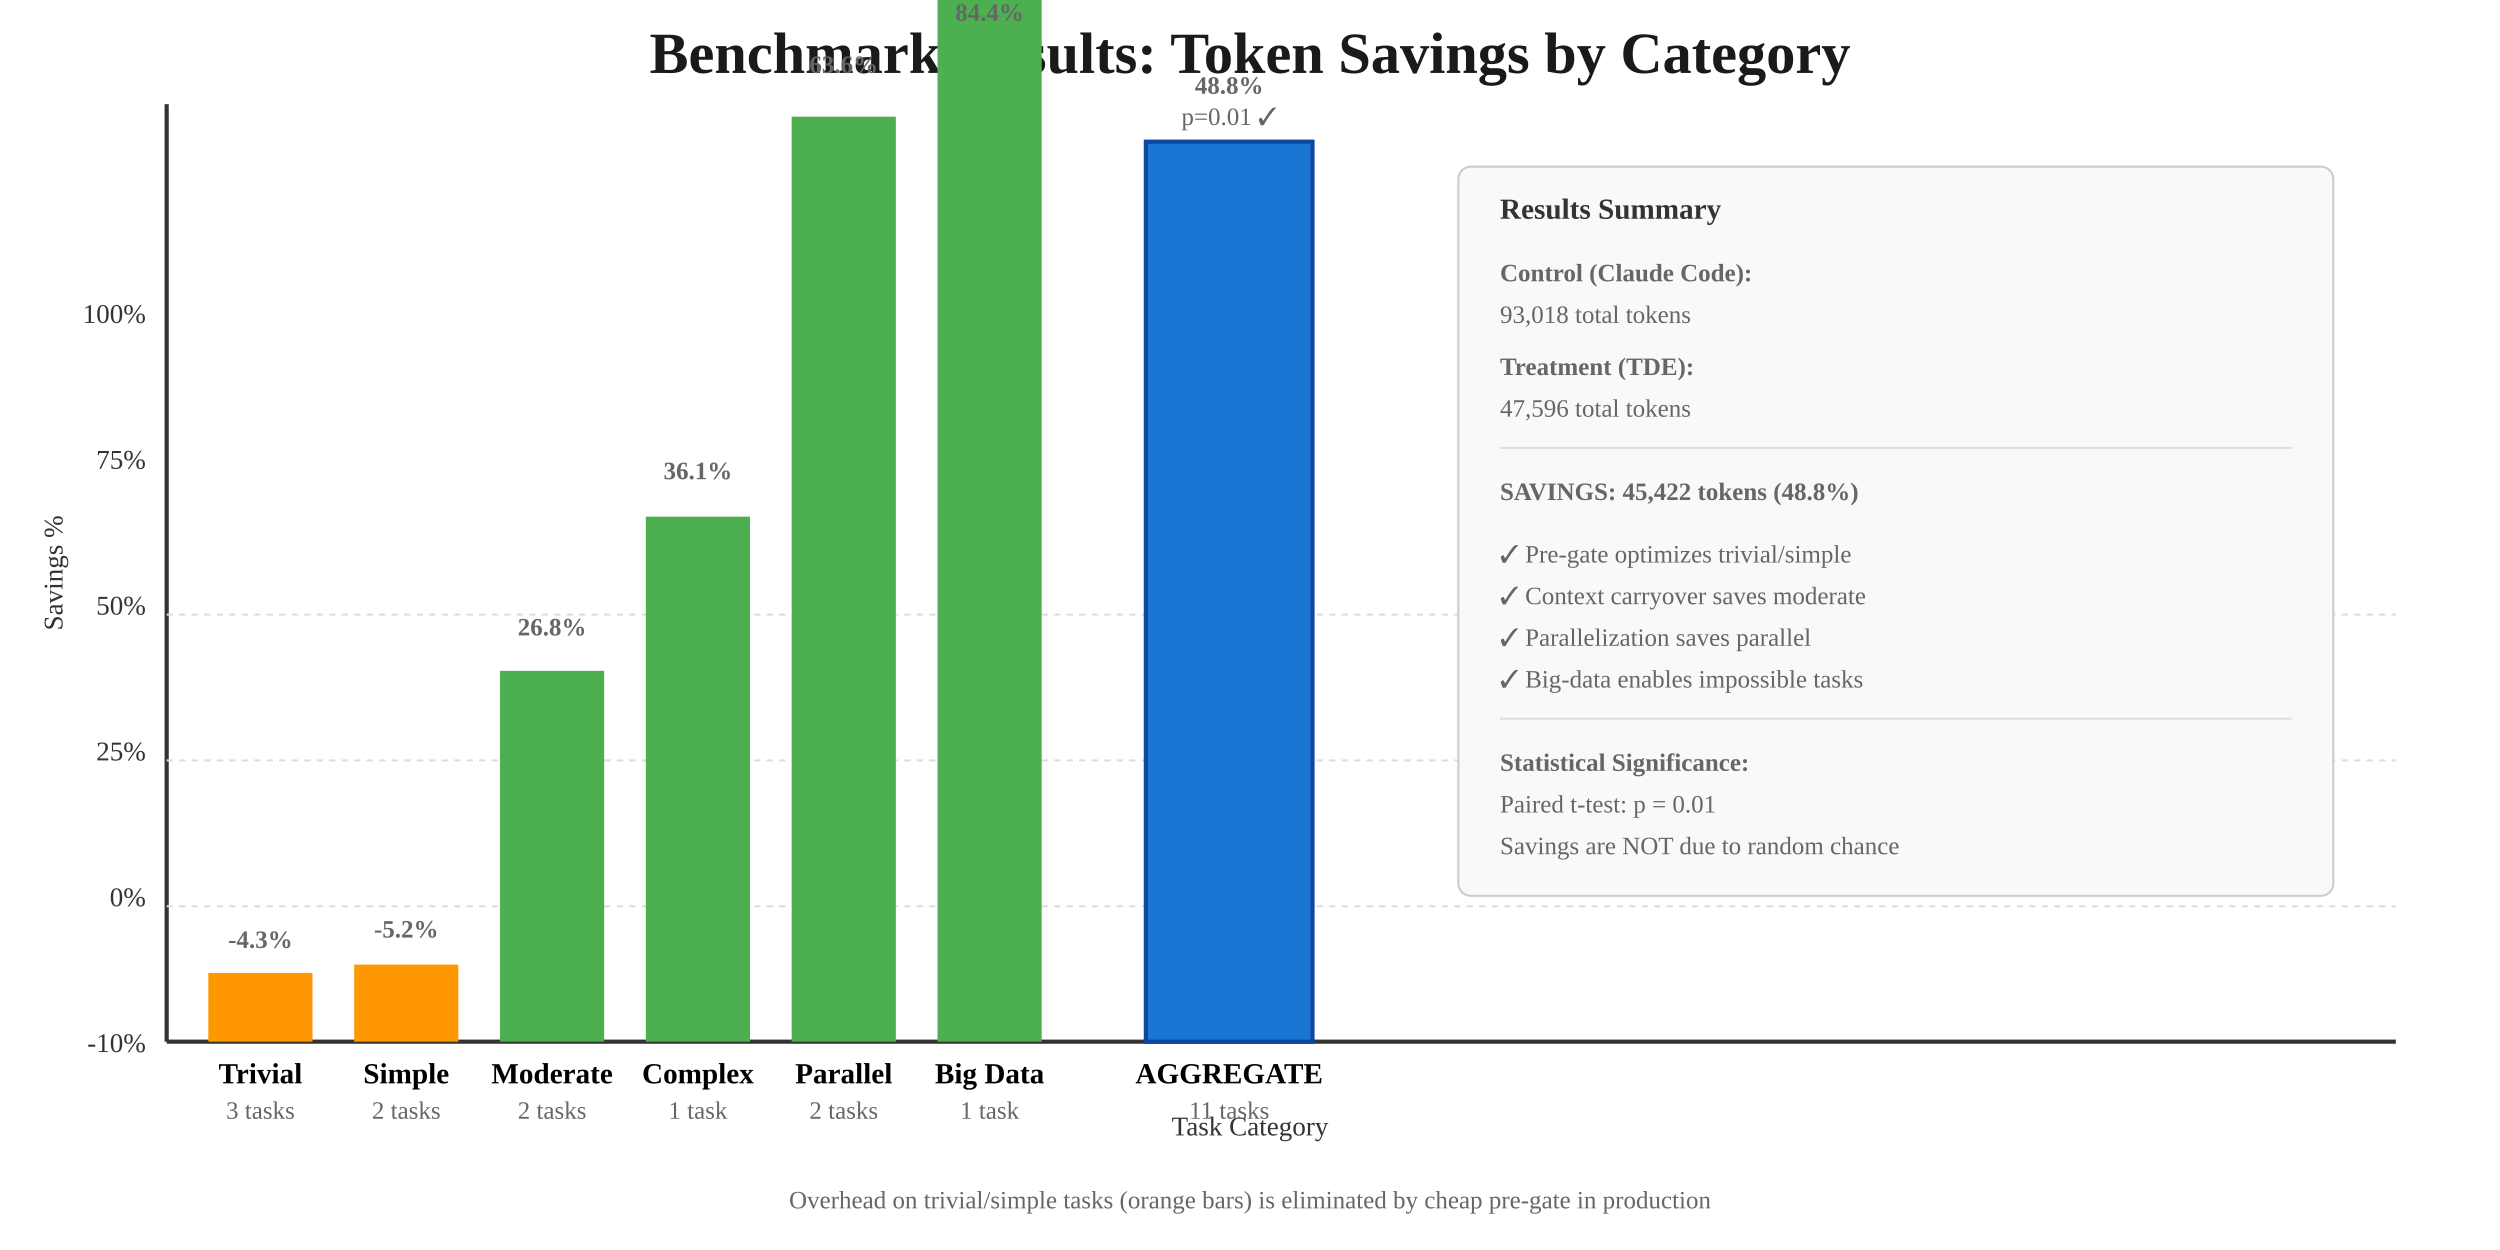
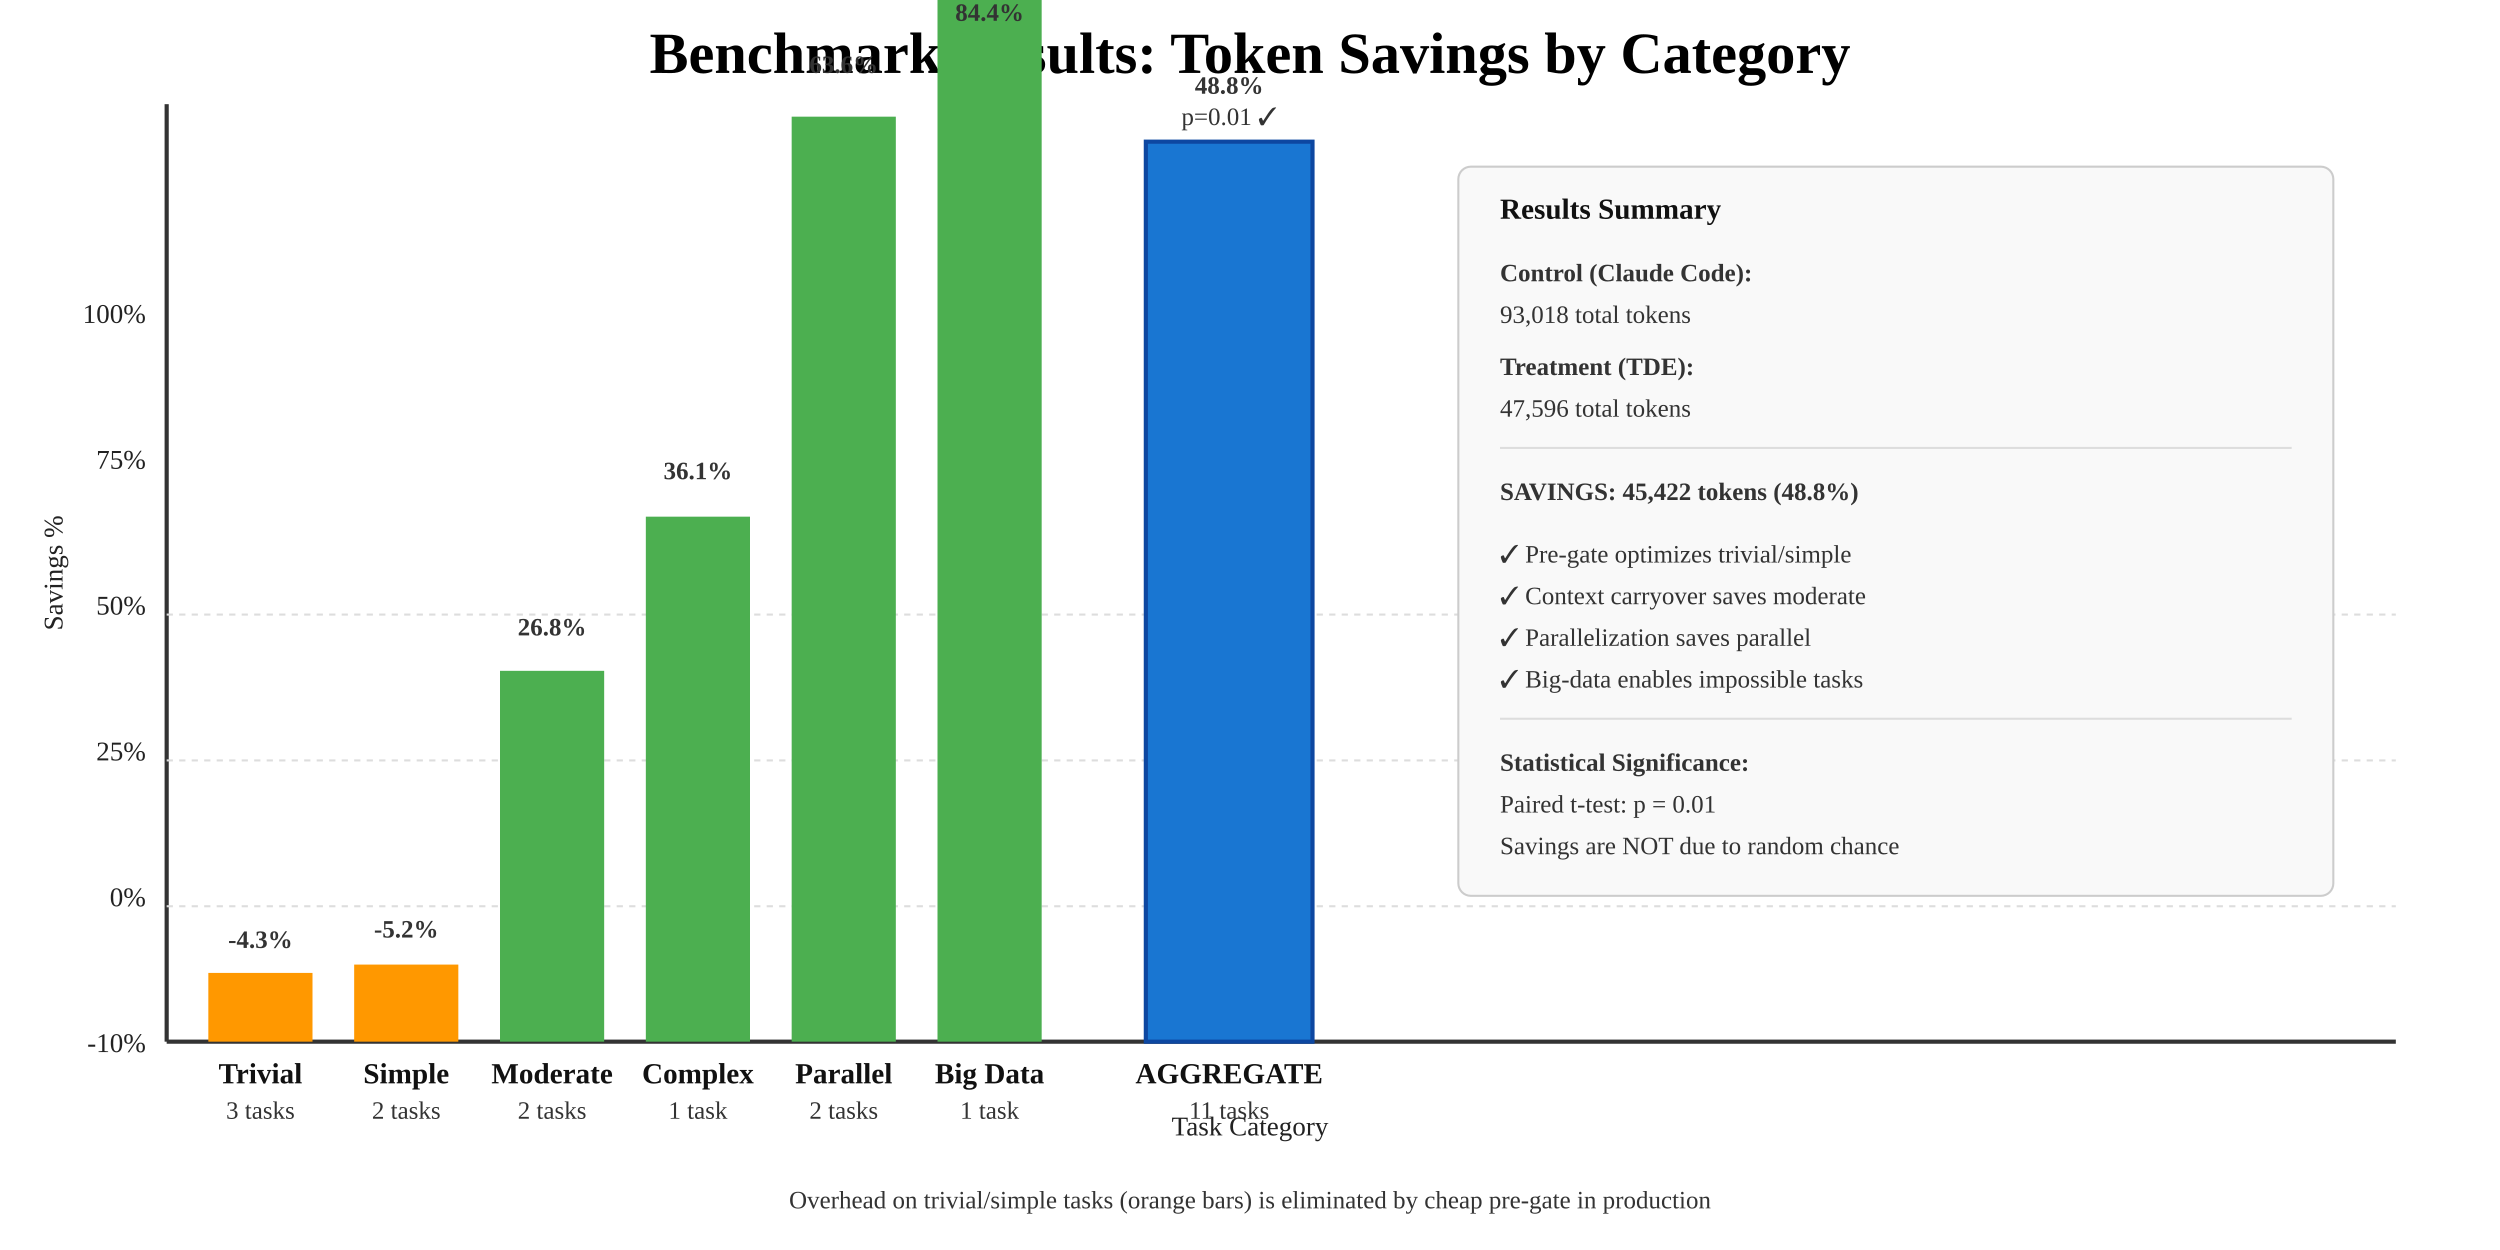
<svg xmlns="http://www.w3.org/2000/svg" viewBox="0 0 1200 600">
  <defs>
    <style>
-       .title { font-size: 28px; font-weight: bold; fill: #1a1a1a; }
-       .axis-label { font-size: 13px; fill: #333; }
-       .category { font-size: 14px; font-weight: bold; }
-       .metric { font-size: 12px; fill: #666; }
+       .title { font-size: 28px; font-weight: bold; fill: #000; }
+       .axis-label { font-size: 13px; fill: #222; }
+       .category { font-size: 14px; font-weight: bold; fill: #111; }
+       .metric { font-size: 12px; fill: #333; }
      .savings-good { fill: #4caf50; }
      .savings-neutral { fill: #999; }
      .savings-negative { fill: #ff9800; }
    </style>
  </defs>
  <text x="600" y="35" class="title" text-anchor="middle">Benchmark Results: Token Savings by Category</text>
  <line x1="80" y1="500" x2="80" y2="50" stroke="#333" stroke-width="2" />
  <text x="30" y="275" class="axis-label" text-anchor="middle" transform="rotate(-90 30 275)">Savings %</text>
  <text x="70" y="505" class="axis-label" text-anchor="end">-10%</text>
  <text x="70" y="435" class="axis-label" text-anchor="end">0%</text>
  <text x="70" y="365" class="axis-label" text-anchor="end">25%</text>
  <text x="70" y="295" class="axis-label" text-anchor="end">50%</text>
  <text x="70" y="225" class="axis-label" text-anchor="end">75%</text>
  <text x="70" y="155" class="axis-label" text-anchor="end">100%</text>
  <line x1="80" y1="435" x2="1150" y2="435" stroke="#ddd" stroke-width="1" stroke-dasharray="3,3" />
  <line x1="80" y1="365" x2="1150" y2="365" stroke="#ddd" stroke-width="1" stroke-dasharray="3,3" />
  <line x1="80" y1="295" x2="1150" y2="295" stroke="#ddd" stroke-width="1" stroke-dasharray="3,3" />
  <line x1="80" y1="500" x2="1150" y2="500" stroke="#333" stroke-width="2" />
  <text x="600" y="545" class="axis-label" text-anchor="middle">Task Category</text>
  <g>
    <rect x="100" y="467" width="50" height="33" class="savings-negative" />
    <text x="125" y="520" class="category" text-anchor="middle">Trivial</text>
    <text x="125" y="537" class="metric" text-anchor="middle" font-size="11">3 tasks</text>
    <text x="125" y="455" class="metric" text-anchor="middle" font-weight="bold">-4.3%</text>
  </g>
  <g>
    <rect x="170" y="463" width="50" height="37" class="savings-negative" />
    <text x="195" y="520" class="category" text-anchor="middle">Simple</text>
    <text x="195" y="537" class="metric" text-anchor="middle" font-size="11">2 tasks</text>
    <text x="195" y="450" class="metric" text-anchor="middle" font-weight="bold">-5.2%</text>
  </g>
  <g>
    <rect x="240" y="322" width="50" height="178" class="savings-good" />
    <text x="265" y="520" class="category" text-anchor="middle">Moderate</text>
    <text x="265" y="537" class="metric" text-anchor="middle" font-size="11">2 tasks</text>
    <text x="265" y="305" class="metric" text-anchor="middle" font-weight="bold">26.8%</text>
  </g>
  <g>
    <rect x="310" y="248" width="50" height="252" class="savings-good" />
    <text x="335" y="520" class="category" text-anchor="middle">Complex</text>
    <text x="335" y="537" class="metric" text-anchor="middle" font-size="11">1 task</text>
    <text x="335" y="230" class="metric" text-anchor="middle" font-weight="bold">36.1%</text>
  </g>
  <g>
    <rect x="380" y="56" width="50" height="444" class="savings-good" />
    <text x="405" y="520" class="category" text-anchor="middle">Parallel</text>
    <text x="405" y="537" class="metric" text-anchor="middle" font-size="11">2 tasks</text>
    <text x="405" y="35" class="metric" text-anchor="middle" font-weight="bold">63.6%</text>
  </g>
  <g>
    <rect x="450" y="-89" width="50" height="589" class="savings-good" />
    <text x="475" y="520" class="category" text-anchor="middle">Big Data</text>
    <text x="475" y="537" class="metric" text-anchor="middle" font-size="11">1 task</text>
    <text x="475" y="10" class="metric" text-anchor="middle" font-weight="bold">84.4%</text>
  </g>
  <g>
    <rect x="550" y="68" width="80" height="432" fill="#1976d2" stroke="#0d47a1" stroke-width="2" />
    <text x="590" y="520" class="category" text-anchor="middle">AGGREGATE</text>
    <text x="590" y="537" class="metric" text-anchor="middle" font-size="11">11 tasks</text>
    <text x="590" y="45" class="metric" text-anchor="middle" font-weight="bold" fill="#0d47a1" font-size="14">48.8%</text>
    <text x="590" y="60" class="metric" text-anchor="middle" font-size="11" fill="#0d47a1">p=0.01 ✓</text>
  </g>
  <g>
    <rect x="700" y="80" width="420" height="350" fill="#f9f9f9" stroke="#ccc" stroke-width="1" rx="6" />
    <text x="720" y="105" class="category" fill="#333">Results Summary</text>
    <text x="720" y="135" class="metric" font-weight="bold">Control (Claude Code):</text>
    <text x="720" y="155" class="metric">93,018 total tokens</text>
    <text x="720" y="180" class="metric" font-weight="bold">Treatment (TDE):</text>
    <text x="720" y="200" class="metric">47,596 total tokens</text>
    <line x1="720" y1="215" x2="1100" y2="215" stroke="#ddd" stroke-width="1" />
    <text x="720" y="240" class="metric" font-weight="bold" fill="#4caf50" font-size="14">
      SAVINGS: 45,422 tokens (48.8%)
    </text>
    <text x="720" y="270" class="metric" font-size="11">✓ Pre-gate optimizes trivial/simple</text>
    <text x="720" y="290" class="metric" font-size="11">✓ Context carryover saves moderate</text>
    <text x="720" y="310" class="metric" font-size="11">✓ Parallelization saves parallel</text>
    <text x="720" y="330" class="metric" font-size="11">✓ Big-data enables impossible tasks</text>
    <line x1="720" y1="345" x2="1100" y2="345" stroke="#ddd" stroke-width="1" />
    <text x="720" y="370" class="metric" font-size="11" font-weight="bold">Statistical Significance:</text>
    <text x="720" y="390" class="metric" font-size="11">Paired t-test: p = 0.01</text>
    <text x="720" y="410" class="metric" font-size="11">Savings are NOT due to random chance</text>
  </g>
  <text x="600" y="580" class="metric" text-anchor="middle" font-size="11" fill="#666">
    Overhead on trivial/simple tasks (orange bars) is eliminated by cheap pre-gate in production
  </text>
</svg>
